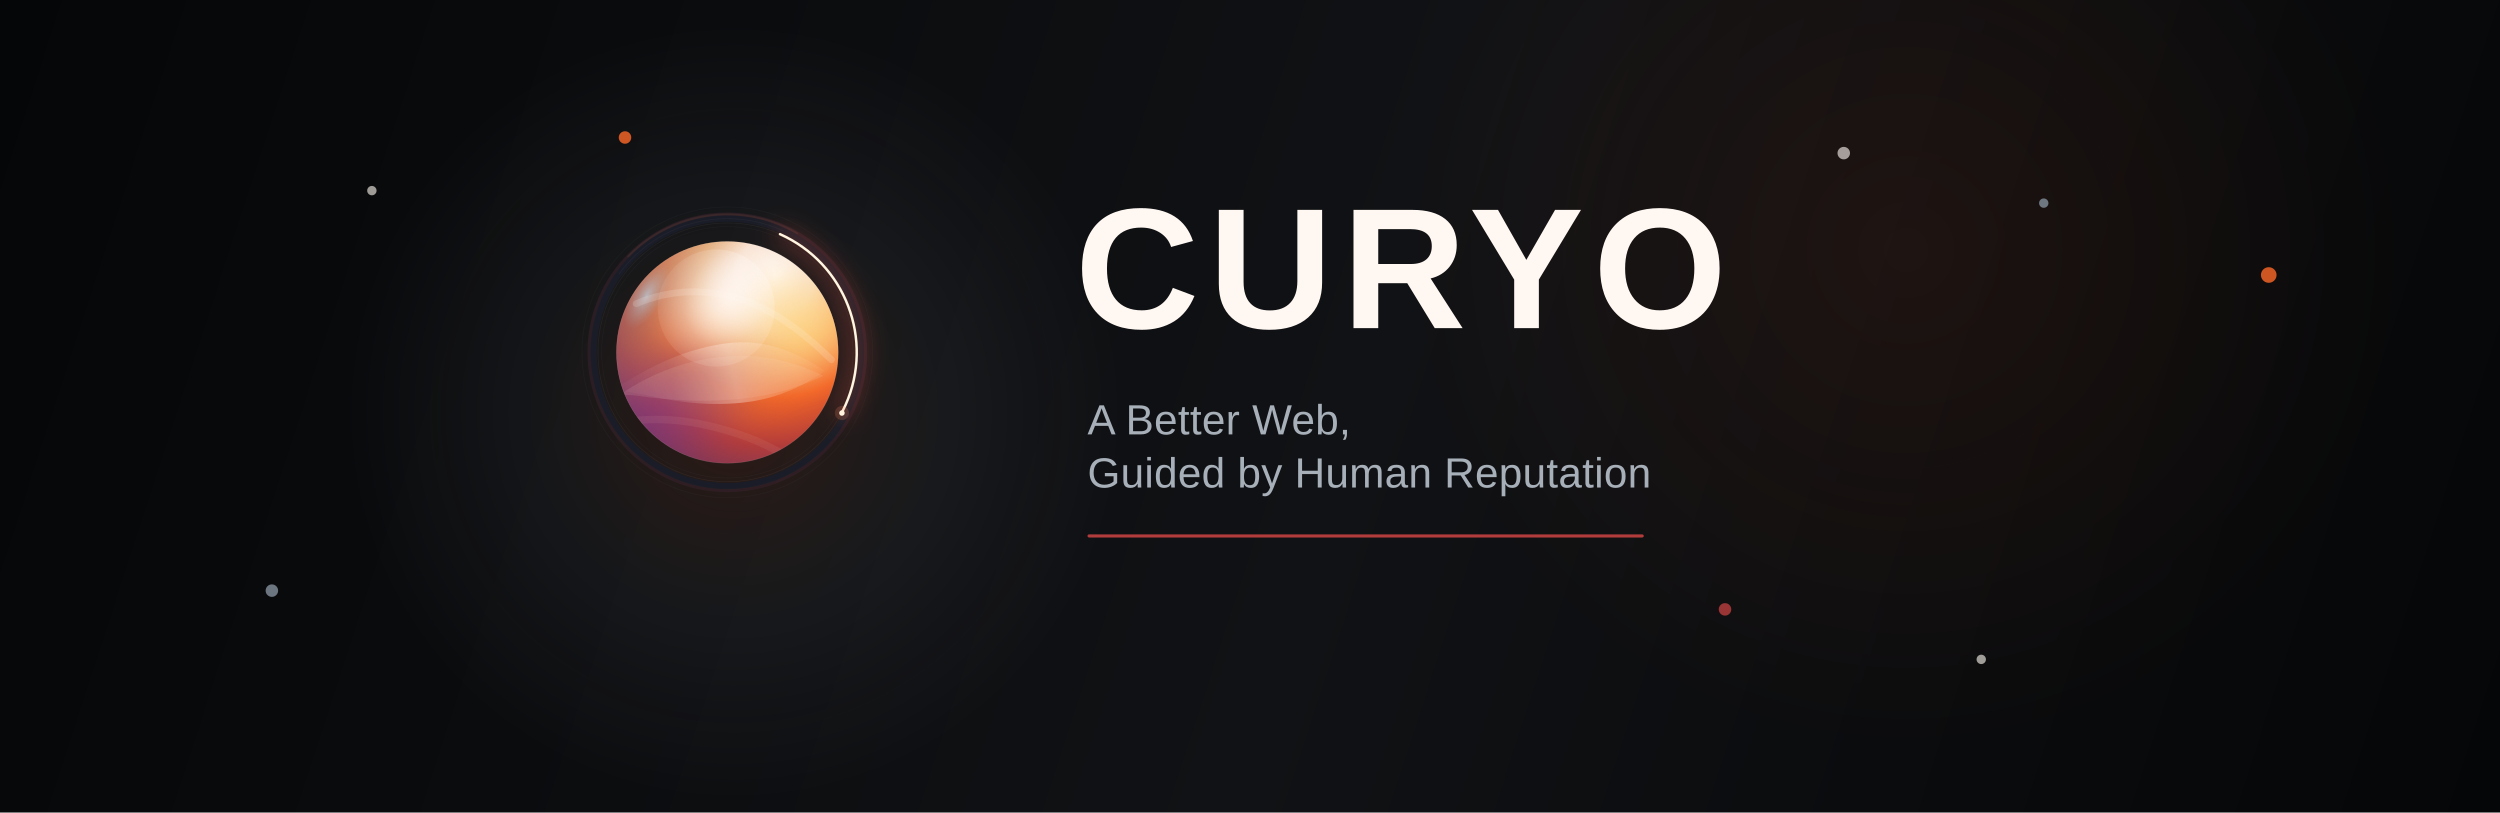
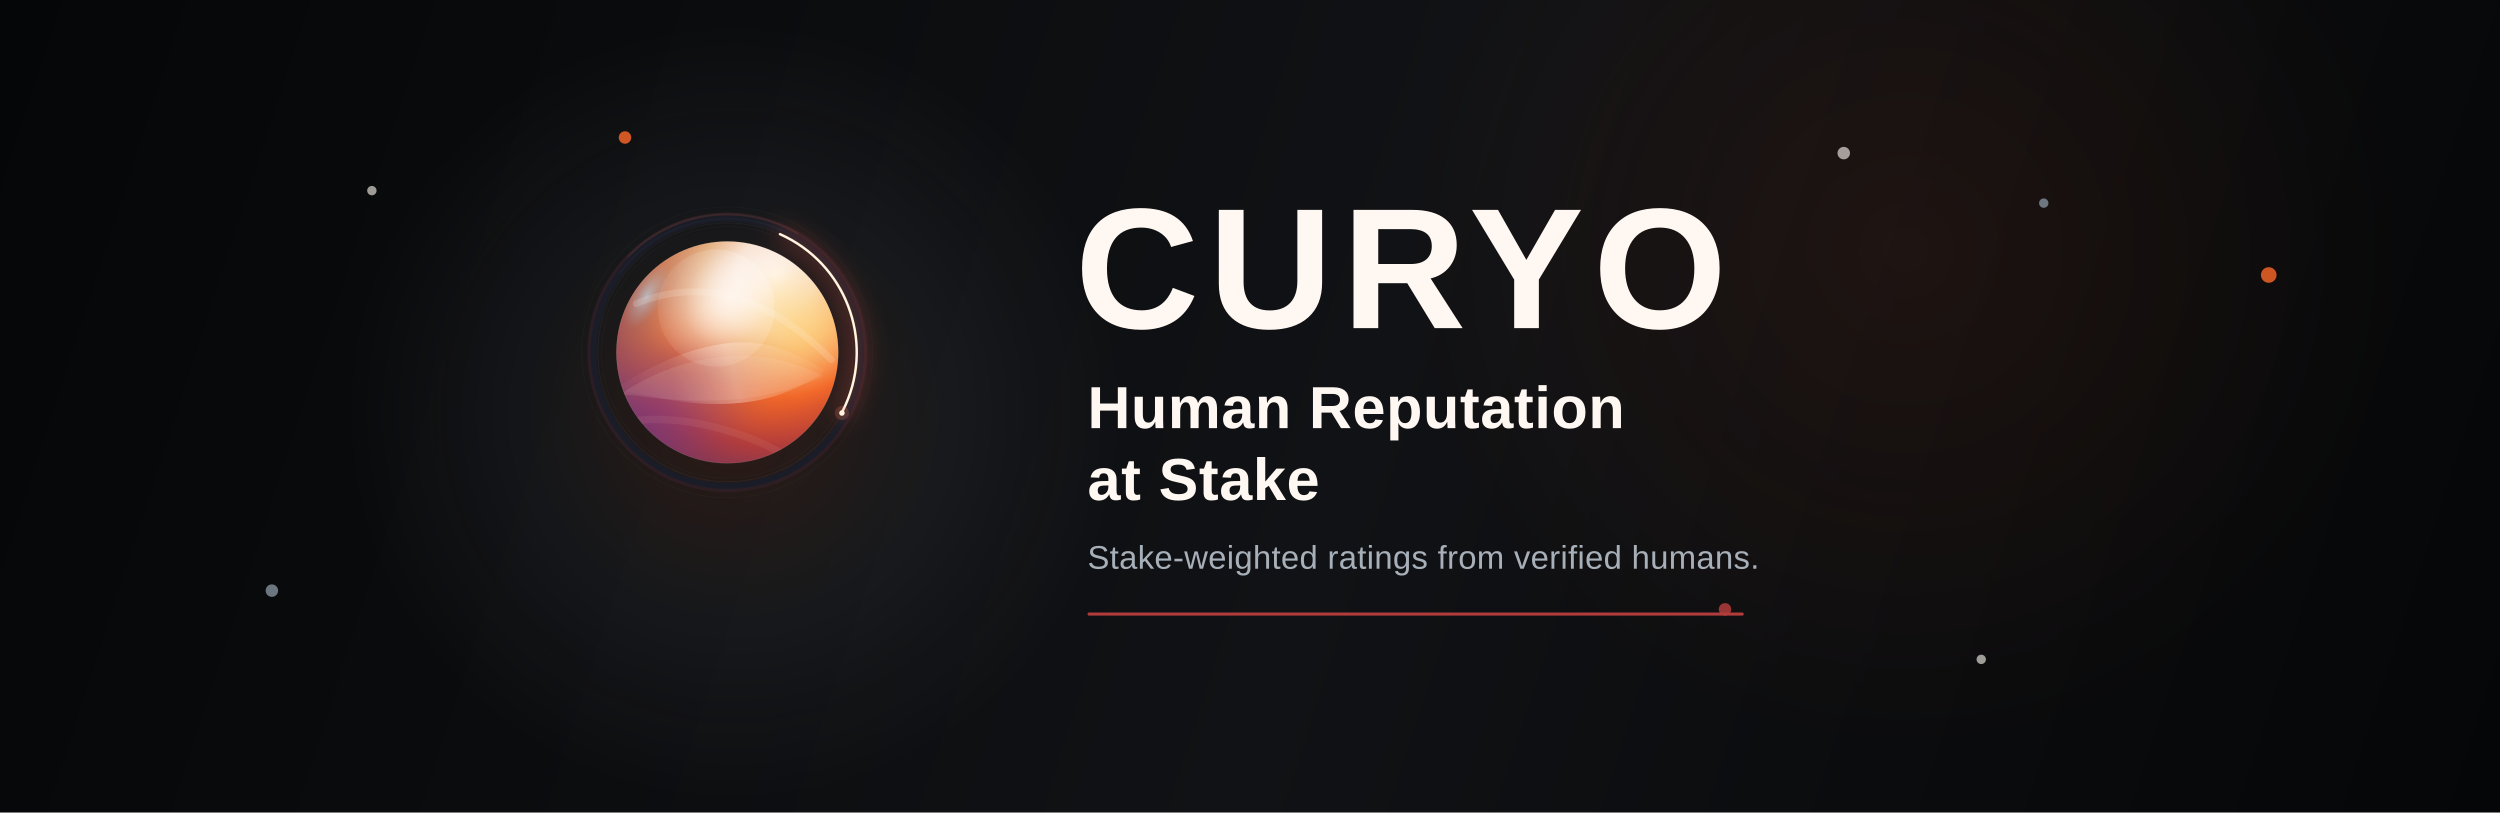
<svg xmlns="http://www.w3.org/2000/svg" viewBox="0 0 1600 520" width="1600" height="520" fill="none">
  <defs>
    <linearGradient id="banner-bg" x1="0" y1="0" x2="1600" y2="520" gradientUnits="userSpaceOnUse">
      <stop offset="0%" stop-color="#050607" />
      <stop offset="54%" stop-color="#111215" />
      <stop offset="100%" stop-color="#050607" />
    </linearGradient>
    <radialGradient id="banner-left-glow" cx="470" cy="264" r="250" gradientUnits="userSpaceOnUse">
      <stop offset="0%" stop-color="#F26426" stop-opacity="0.16" />
      <stop offset="56%" stop-color="#7E8996" stop-opacity="0.08" />
      <stop offset="100%" stop-color="#7E8996" stop-opacity="0" />
    </radialGradient>
    <radialGradient id="banner-right-glow" cx="1220" cy="160" r="320" gradientUnits="userSpaceOnUse">
      <stop offset="0%" stop-color="#F26426" stop-opacity="0.08" />
      <stop offset="100%" stop-color="#F26426" stop-opacity="0" />
    </radialGradient>
    <radialGradient id="orb-base" cx="0" cy="0" r="1" gradientUnits="userSpaceOnUse" gradientTransform="translate(856 450) rotate(136) scale(720 702)">
      <stop stop-color="#FFF8F2" />
      <stop offset="0.18" stop-color="#F8E1D0" />
      <stop offset="0.34" stop-color="#F7B070" />
      <stop offset="0.56" stop-color="#F26426" />
      <stop offset="0.78" stop-color="#B23C3B" />
      <stop offset="1" stop-color="#6A345F" />
    </radialGradient>
    <radialGradient id="orb-rim" cx="0" cy="0" r="1" gradientUnits="userSpaceOnUse" gradientTransform="translate(438 516) rotate(30) scale(240 540)">
      <stop stop-color="#AFC5D7" stop-opacity="0.82" />
      <stop offset="0.22" stop-color="#7E8996" stop-opacity="0.34" />
      <stop offset="1" stop-color="#7E8996" stop-opacity="0" />
    </radialGradient>
    <radialGradient id="soft-white" cx="0" cy="0" r="1" gradientUnits="userSpaceOnUse" gradientTransform="translate(710 520) rotate(128) scale(330 260)">
      <stop stop-color="#FFF8F3" stop-opacity="0.74" />
      <stop offset="0.52" stop-color="#FFF8F3" stop-opacity="0.2" />
      <stop offset="1" stop-color="#FFF8F3" stop-opacity="0" />
    </radialGradient>
    <radialGradient id="gold-bloom" cx="0" cy="0" r="1" gradientUnits="userSpaceOnUse" gradientTransform="translate(930 612) rotate(166) scale(270 220)">
      <stop stop-color="#FFD77E" stop-opacity="0.82" />
      <stop offset="1" stop-color="#FFD77E" stop-opacity="0" />
    </radialGradient>
    <radialGradient id="violet-pocket" cx="0" cy="0" r="1" gradientUnits="userSpaceOnUse" gradientTransform="translate(500 866) rotate(-26) scale(334 244)">
      <stop stop-color="#6B37A5" stop-opacity="0.54" />
      <stop offset="1" stop-color="#6B37A5" stop-opacity="0" />
    </radialGradient>
    <radialGradient id="ember-pocket" cx="0" cy="0" r="1" gradientUnits="userSpaceOnUse" gradientTransform="translate(620 760) rotate(8) scale(320 180)">
      <stop stop-color="#8C4A53" stop-opacity="0.36" />
      <stop offset="0.58" stop-color="#C46A4A" stop-opacity="0.22" />
      <stop offset="1" stop-color="#C46A4A" stop-opacity="0" />
    </radialGradient>
    <linearGradient id="fold-sheen" x1="290" y1="820" x2="1036" y2="650" gradientUnits="userSpaceOnUse">
      <stop stop-color="#FFF7F0" stop-opacity="0" />
      <stop offset="0.3" stop-color="#FFF7F0" stop-opacity="0.08" />
      <stop offset="0.56" stop-color="#FFF7F0" stop-opacity="0.34" />
      <stop offset="0.82" stop-color="#FFD7B2" stop-opacity="0.18" />
      <stop offset="1" stop-color="#FFD7B2" stop-opacity="0" />
    </linearGradient>
    <linearGradient id="flare-gradient" x1="860" y1="260" x2="1050" y2="736" gradientUnits="userSpaceOnUse">
      <stop stop-color="#F45C4D" />
      <stop offset="0.24" stop-color="#FF8A5D" />
      <stop offset="0.56" stop-color="#FFC37A" />
      <stop offset="0.82" stop-color="#FFE1A7" />
      <stop offset="1" stop-color="#FFF4DB" />
    </linearGradient>
    <linearGradient id="flare-core" x1="870" y1="280" x2="1036" y2="716" gradientUnits="userSpaceOnUse">
      <stop stop-color="#FF9E78" />
      <stop offset="0.48" stop-color="#FFF0CF" />
      <stop offset="1" stop-color="#FFF8ED" />
    </linearGradient>
    <filter id="blur-40" x="0" y="0" width="1400" height="1400" filterUnits="userSpaceOnUse" color-interpolation-filters="sRGB">
      <feGaussianBlur stdDeviation="40" />
    </filter>
    <clipPath id="orb-clip">
      <circle cx="700" cy="700" r="360" />
    </clipPath>
    <symbol id="banner-mark" viewBox="0 0 1400 1400">
      <circle cx="700" cy="700" r="472" stroke="#FFFFFF" stroke-opacity="0.03" stroke-width="2" />
      <circle cx="700" cy="700" r="448" stroke="#342129" stroke-opacity="0.66" stroke-width="12" />
      <circle cx="700" cy="700" r="434" stroke="#1A1E28" stroke-opacity="0.96" stroke-width="20" />
      <circle cx="700" cy="700" r="420" stroke="#FFFFFF" stroke-opacity="0.055" stroke-width="2" />
      <circle cx="700" cy="700" r="408" stroke="#FFFFFF" stroke-opacity="0.038" stroke-width="1.4" />
      <circle cx="700" cy="700" r="448" stroke="#F3A16E" stroke-opacity="0.08" stroke-width="6" stroke-linecap="round" stroke-dasharray="598 2218" transform="rotate(-136 700 700)" />
      <circle cx="700" cy="700" r="434" stroke="#FFFFFF" stroke-opacity="0.04" stroke-width="2.2" stroke-linecap="round" stroke-dasharray="536 2130" transform="rotate(-136 700 700)" />
      <g filter="url(#blur-40)">
        <circle cx="700" cy="700" r="420" stroke="#F45C4D" stroke-opacity="0.54" stroke-width="28" stroke-linecap="round" stroke-dasharray="688 1952" transform="rotate(-66 700 700)" />
      </g>
      <circle cx="700" cy="700" r="420" stroke="#6D352A" stroke-opacity="0.42" stroke-width="10" stroke-linecap="round" stroke-dasharray="688 1952" transform="rotate(-66 700 700)" />
      <circle cx="700" cy="700" r="420" stroke="url(#flare-gradient)" stroke-width="8" stroke-linecap="round" stroke-dasharray="688 1952" transform="rotate(-66 700 700)" />
      <circle cx="700" cy="700" r="420" stroke="url(#flare-core)" stroke-width="2.4" stroke-linecap="round" stroke-dasharray="688 1952" transform="rotate(-66 700 700)" />
      <circle cx="1072" cy="897" r="23" fill="#FF8D65" fill-opacity="0.18" />
      <circle cx="1072" cy="897" r="9" fill="#FFF3DF" />
      <circle cx="700" cy="700" r="360" fill="url(#orb-base)" />
      <circle cx="700" cy="700" r="360" fill="url(#orb-rim)" />
      <g clip-path="url(#orb-clip)">
        <g filter="url(#blur-40)">
          <ellipse cx="672" cy="538" rx="280" ry="184" fill="url(#soft-white)" />
          <ellipse cx="930" cy="640" rx="246" ry="214" fill="url(#gold-bloom)" />
          <ellipse cx="508" cy="904" rx="286" ry="218" fill="url(#violet-pocket)" />
          <ellipse cx="662" cy="774" rx="316" ry="176" fill="url(#ember-pocket)" />
        </g>
        <path d="M330 822C464 734 582 684 704 670C810 658 902 686 1018 760C944 812 868 844 788 858C680 876 560 868 442 840C404 832 368 826 330 822Z" fill="url(#fold-sheen)" />
        <path d="M350 838C466 760 574 724 694 714C808 704 906 726 1012 776C932 814 852 838 766 848C642 864 520 858 402 840C384 838 366 838 350 838Z" fill="#F5E3D2" fill-opacity="0.11" />
        <path d="M404 542C518 494 634 492 752 530C842 560 938 626 1038 724" stroke="#FFF7F1" stroke-opacity="0.16" stroke-width="22" stroke-linecap="round" />
        <path d="M344 930C456 908 574 916 706 956C820 990 910 1040 988 1110" stroke="#E2B2A0" stroke-opacity="0.1" stroke-width="24" stroke-linecap="round" />
        <circle cx="1118" cy="490" r="50" fill="#FFF9F2" fill-opacity="0.9" />
        <circle cx="664" cy="556" r="190" fill="url(#soft-white)" />
      </g>
      <circle cx="700" cy="700" r="360" fill="none" stroke="#FFF8F2" stroke-opacity="0.14" stroke-width="2" />
    </symbol>
  </defs>
  <rect width="1600" height="520" fill="url(#banner-bg)" />
  <circle cx="470" cy="264" r="250" fill="url(#banner-left-glow)" />
  <circle cx="1220" cy="160" r="320" fill="url(#banner-right-glow)" />
  <g opacity="0.84">
    <circle cx="1180" cy="98" r="4" fill="#FFF8F2" fill-opacity="0.72" />
    <circle cx="1308" cy="130" r="3" fill="#7E8996" />
    <circle cx="1452" cy="176" r="5" fill="#F26426" />
    <circle cx="1104" cy="390" r="4" fill="#B23C3B" />
    <circle cx="1268" cy="422" r="3" fill="#FFF8F2" fill-opacity="0.72" />
    <circle cx="238" cy="122" r="3" fill="#FFF8F2" fill-opacity="0.72" />
    <circle cx="400" cy="88" r="4" fill="#F26426" />
    <circle cx="174" cy="378" r="4" fill="#7E8996" />
  </g>
  <svg x="362" y="122" width="276" height="276" viewBox="140 140 1120 1120" overflow="visible">
    <use href="#banner-mark" />
  </svg>
  <text x="688" y="210" font-family="'Helvetica Neue', Arial, sans-serif" font-size="110" font-weight="700" fill="#FFF8F2" letter-spacing="6">
    CURYO
  </text>
-   <text x="696" y="278" font-family="'Helvetica Neue', Arial, sans-serif" font-size="27" font-weight="400" fill="#A7AFB8" letter-spacing=".2">
-     <tspan x="696" dy="0">A Better Web,</tspan>
-     <tspan x="696" dy="34">Guided by Human Reputation</tspan>
+   <text x="696" y="274" font-family="'Helvetica Neue', Arial, sans-serif" font-size="38" font-weight="700" fill="#FFF8F2" letter-spacing=".4">
+     <tspan x="696" dy="0">Human Reputation</tspan>
+     <tspan x="696" dy="46">at Stake</tspan>
  </text>
-   <rect x="696" y="342" width="356" height="2" rx="1" fill="#B23C3B" />
+   <text x="696" y="364" font-family="'Helvetica Neue', Arial, sans-serif" font-size="21" font-weight="400" fill="#A7AFB8" letter-spacing=".2">
+     Stake-weighted ratings from verified humans.
+   </text>
+   <rect x="696" y="392" width="420" height="2" rx="1" fill="#B23C3B" />
</svg>
